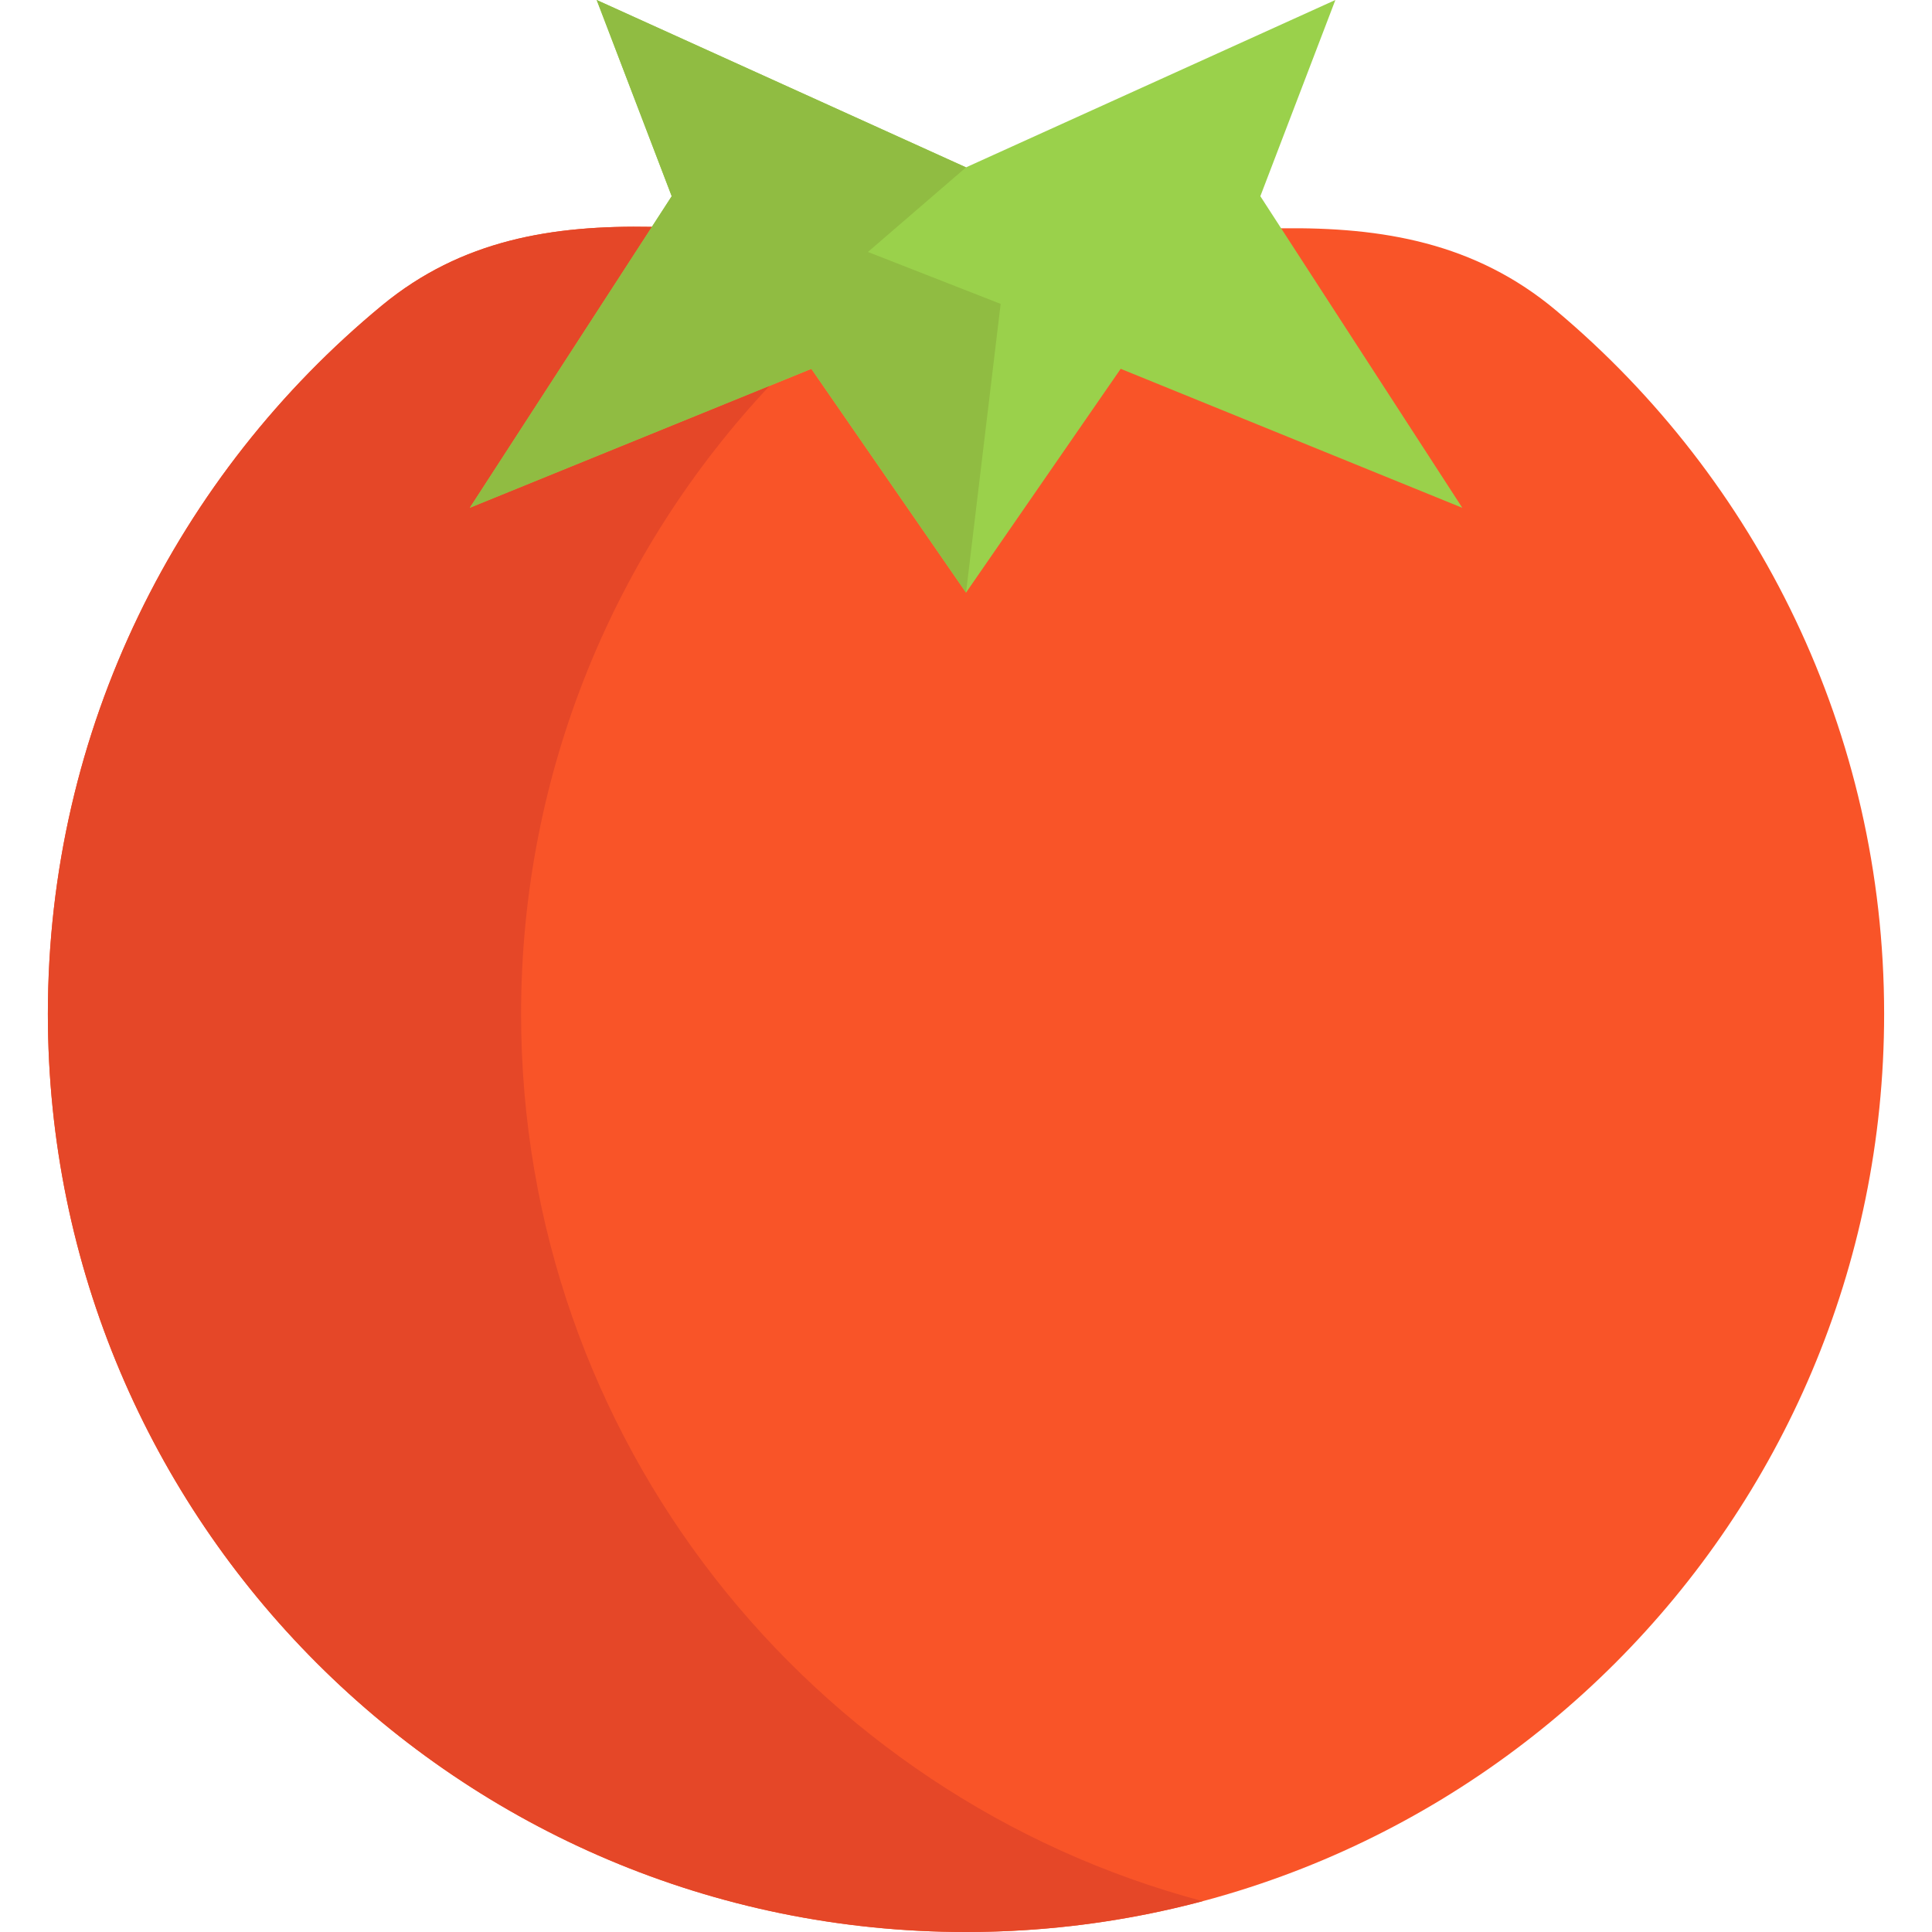
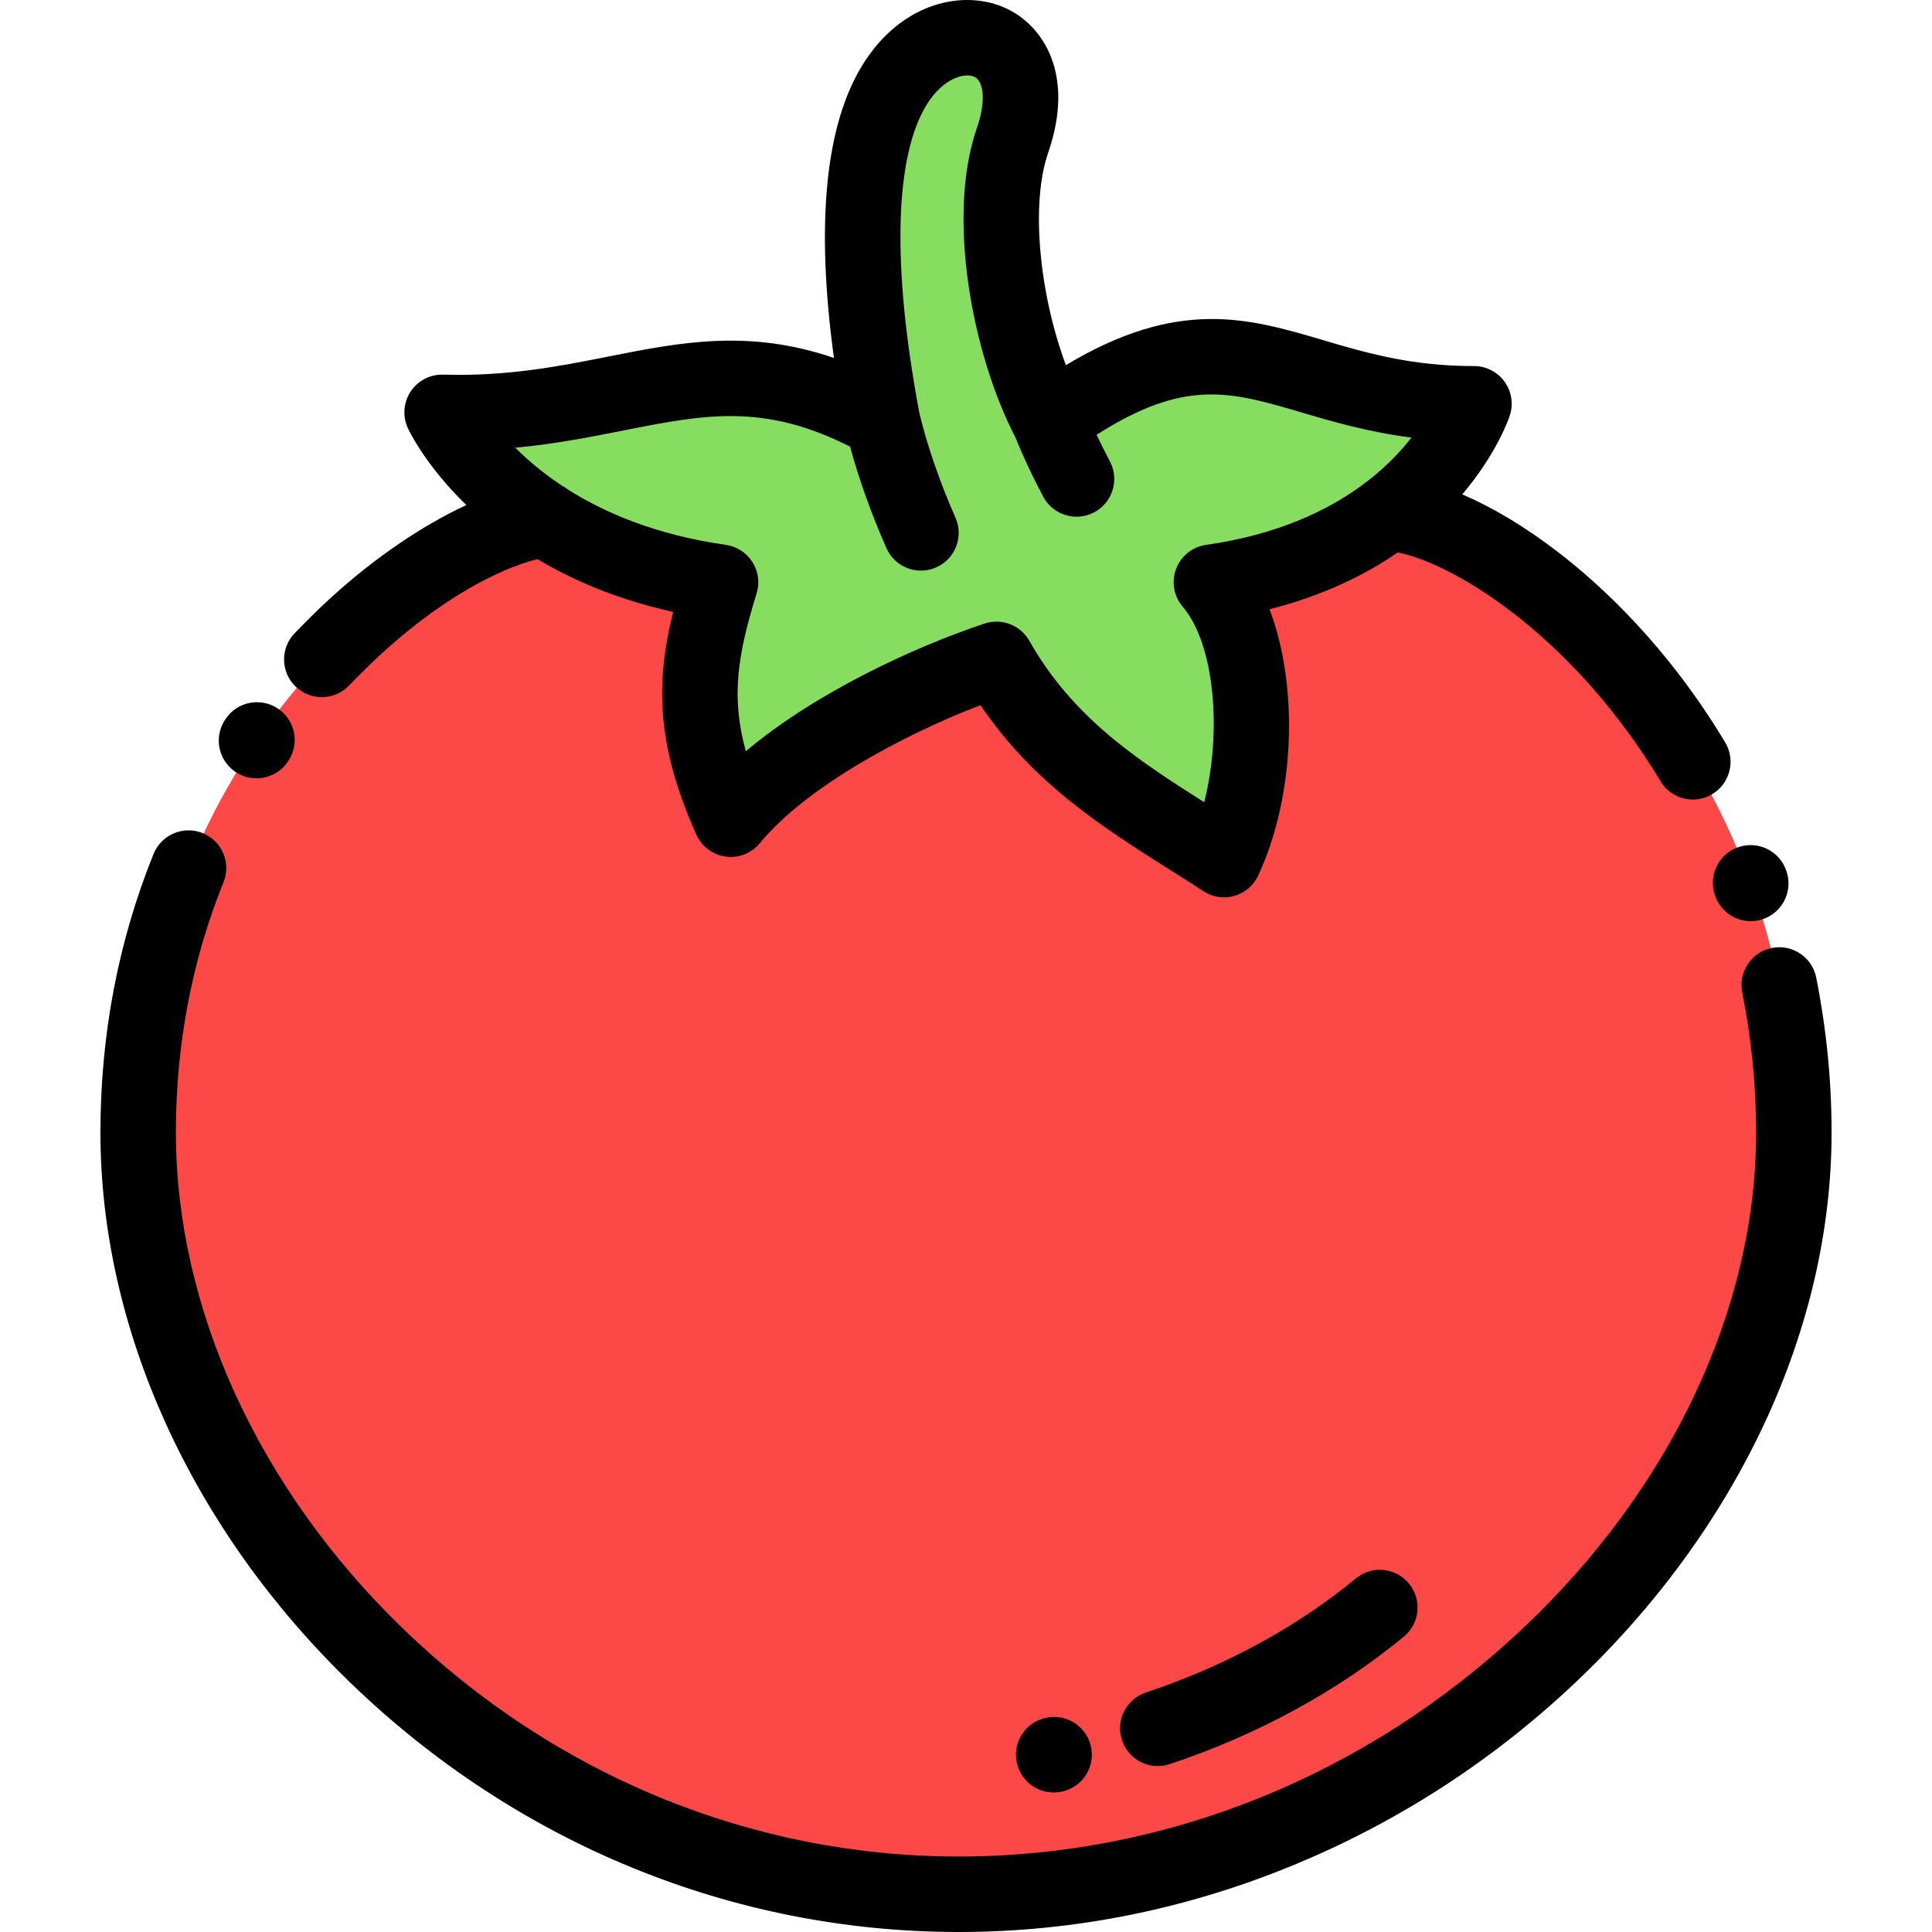
- <svg xmlns="http://www.w3.org/2000/svg" version="1.1" id="Layer_1" x="0px" y="0px" viewBox="0 0 512 512" style="enable-background:new 0 0 512 512;" xml:space="preserve">
-   <path style="fill:#F95428;" d="M412.416,82.31c53.13,44.627,86.898,111.567,86.898,186.383C499.314,403.063,390.377,512,256.008,512  C121.623,512,12.686,403.063,12.686,268.694c0-75.596,34.472-143.133,88.55-187.76c21.136-17.435,45.269-21.304,71.513-20.815  l166.762,0.382C366.336,60.165,390.943,64.279,412.416,82.31z" />
-   <polygon style="fill:#9AD14B;" points="387.533,134.584 296.995,97.742 256.008,157.05 215.021,97.742 124.482,134.584   172.749,60.119 178.01,51.998 158.128,0 256.008,44.352 353.887,0 334.005,51.998 339.511,60.502 " />
-   <path style="fill:#E54728;" d="M138.094,268.694c0-64.394,25.025-122.93,65.864-166.45l-79.475,32.34l48.267-74.465  c-26.244-0.489-50.377,3.38-71.513,20.815c-54.078,44.627-88.55,112.163-88.55,187.76C12.686,403.063,121.623,512,256.008,512  c21.682,0,42.695-2.852,62.701-8.173C214.718,476.167,138.094,381.383,138.094,268.694z" />
-   <polygon style="fill:#90BC42;" points="265.184,80.536 256.008,157.05 215.021,97.742 124.482,134.584 172.749,60.119   178.01,51.998 158.128,0 256.008,44.352 230.008,66.772 " />
+ <svg xmlns="http://www.w3.org/2000/svg" version="1.1" id="Capa_1" x="0px" y="0px" viewBox="0 0 512 512" style="enable-background:new 0 0 512 512;" xml:space="preserve">
+   <g>
+     <path style="fill:#87DD60;" d="M278.123,111.612c-10.866-20.706-16.777-54.24-9.801-74.402   c9.991-28.877-17.725-36.26-31.082-14.996c-10.82,17.225-10.901,49.528-3.367,89.397c-44.544-24.851-67.078-0.885-116.708-2.336   c0,0,7.058,15.283,27.208,28.341c0.001,0,0.002,0,0.002,0.001c11.167,7.236,26.354,13.789,46.589,16.681   c-7.368,23.766-8.183,38.361,2.684,62.797c14.464-17.6,45.102-33.9,70.418-42.358c15.262,26.848,38.518,38.862,60.309,53.067   c10.761-23.24,9.494-58.514-3.343-73.506c21.155-3.022,36.206-10.362,46.767-18.383c17.769-13.493,22.818-28.909,22.818-28.909   C339.579,107.065,327.735,76.007,278.123,111.612z" />
+     <path style="fill:#FD4848;" d="M144.372,137.616C144.373,137.617,144.373,137.617,144.372,137.616L144.372,137.616z    M144.375,137.616C144.374,137.616,144.373,137.616,144.375,137.616L144.375,137.616z M264.066,174.736   c15.262,26.848,38.518,38.862,60.309,53.067c10.761-23.24,9.494-58.514-3.343-73.506c21.155-3.022,36.206-10.362,46.766-18.384   c32.923,2.387,107.587,62.882,107.587,164.203S375.217,501.997,254.052,501.997c-121.163,0-217.441-101.126-217.441-201.88   c0-100.752,75.097-158.015,107.761-162.502c11.169,7.237,26.357,13.791,46.591,16.682c-7.368,23.766-8.183,38.361,2.684,62.797   C208.111,199.495,238.749,183.194,264.066,174.736z" />
+   </g>
+   <path d="M277.707,455.144c-0.044,0.007-0.195,0.034-0.246,0.043c-5.435,0.966-9.039,6.149-8.077,11.585  c0.858,4.848,5.092,8.254,9.853,8.254c0.579,0,1.167-0.051,1.757-0.155c5.448-0.908,9.128-6.06,8.221-11.508  C288.306,457.916,283.148,454.235,277.707,455.144z" />
+   <path d="M359.308,418.304c-15.631,12.893-34.869,23.346-55.636,30.226c-5.243,1.737-8.085,7.395-6.349,12.638  c1.392,4.199,5.298,6.858,9.491,6.858c1.043,0,2.103-0.165,3.146-0.51c23.091-7.649,44.556-19.332,62.073-33.783  c4.261-3.514,4.865-9.817,1.351-14.078C369.871,415.393,363.569,414.788,359.308,418.304z" />
+   <path d="M62.368,204.542c1.719,1.165,3.671,1.724,5.602,1.724c3.205,0,6.353-1.537,8.287-4.389l0.085-0.126  c3.126-4.553,1.968-10.778-2.585-13.904s-10.777-1.968-13.904,2.585l-0.151,0.221C56.602,195.225,57.795,201.443,62.368,204.542z" />
+   <path d="M481.323,259.087c-1.068-5.419-6.327-8.944-11.746-7.875s-8.944,6.328-7.875,11.746c2.475,12.543,3.679,24.699,3.684,37.163  c0.016,46.547-22.606,94.53-62.067,131.649c-41.291,38.839-94.3,60.229-149.263,60.229c-54.637,0-106.917-21.433-147.21-60.35  c-38.277-36.971-60.231-84.912-60.231-131.531c0-23.304,4.246-45.616,12.619-66.315c2.071-5.12-0.4-10.949-5.52-13.02  c-5.121-2.071-10.95,0.4-13.02,5.52c-9.342,23.094-14.079,47.929-14.079,73.816c0,52.014,24.179,105.198,66.337,145.917  C136.992,488.573,194.207,512,254.055,512c30.645,0,60.774-6.078,89.549-18.065c27.174-11.319,51.875-27.333,73.418-47.597  c43.465-40.883,68.383-94.18,68.364-146.223C485.381,286.338,484.051,272.917,481.323,259.087z" />
+   <path d="M454.509,237.364l0.095,0.26c1.506,4.016,5.318,6.495,9.369,6.495c1.165,0,2.352-0.205,3.507-0.639  c5.171-1.939,7.793-7.7,5.853-12.871c-0.001-0.004-0.017-0.047-0.018-0.051c-1.871-5.193-7.587-7.869-12.785-6.001  C455.337,226.425,452.644,232.168,454.509,237.364z" />
+   <path d="M85.28,184.753c2.622,0,5.24-1.025,7.203-3.062c1.851-1.921,4.302-4.373,5.959-5.962  c17.45-16.73,33.815-25.034,43.964-27.548c9.521,5.668,21.364,10.741,35.964,13.986c-4.74,19.332-4.301,35.511,6.141,58.992  c1.409,3.168,4.358,5.38,7.794,5.846c3.435,0.467,6.867-0.881,9.069-3.56c11.97-14.566,37.285-28.45,58.465-36.565  c14.022,20.753,32.423,32.39,50.278,43.683c2.901,1.835,5.902,3.733,8.797,5.62c1.642,1.07,3.542,1.623,5.461,1.623  c0.925,0,1.854-0.128,2.761-0.389c2.79-0.801,5.094-2.775,6.313-5.41c9.944-21.477,10.62-50.566,2.983-70.551  c14.106-3.573,25.254-9.027,34.014-15.067c16.465,3.456,47.298,23.519,69.598,60.645c1.876,3.123,5.186,4.852,8.582,4.852  c1.752,0,3.527-0.461,5.14-1.429c4.734-2.844,6.267-8.987,3.423-13.721c-15.196-25.299-32.647-41.52-44.612-50.674  c-8.541-6.534-17.046-11.611-25.061-15.052c9.132-10.762,12.33-20.059,12.602-20.89c0.999-3.048,0.475-6.39-1.409-8.986  c-1.881-2.593-4.891-4.127-8.094-4.127c-0.055,0.002-0.099,0-0.148,0c-16.557,0-28.437-3.506-39.926-6.896  c-19.593-5.781-38.198-11.272-68.071,6.655c-7.104-19.123-9.354-42.826-4.698-56.286c7.214-20.848-1.36-33.582-10.895-38.152  c-11.058-5.3-27.698-1.999-38.105,14.568c-10.05,16-12.65,42.179-7.773,77.962c-22.616-7.737-40.733-4.145-59.694-0.387  c-13.165,2.61-26.781,5.307-43.848,4.81c-3.457-0.103-6.729,1.595-8.636,4.485c-1.909,2.889-2.186,6.56-0.734,9.704  c0.367,0.795,4.741,9.941,15.5,20.376c-12.748,5.909-26.537,15.512-38.986,27.446c-1.826,1.751-4.507,4.433-6.521,6.523  c-3.832,3.978-3.714,10.308,0.264,14.14C80.283,183.823,82.783,184.753,85.28,184.753z M165.194,114.09  c21.391-4.24,37.151-7.352,60.088,4.282c2.332,8.604,5.682,17.989,9.638,26.905c1.655,3.73,5.313,5.947,9.146,5.947  c1.355,0,2.732-0.277,4.05-0.862c5.048-2.24,7.325-8.148,5.085-13.196c-4.074-9.181-7.546-19.25-9.549-27.665  c-7.351-39.044-6.624-68.149,2.055-81.966c4.339-6.907,10.039-8.36,12.523-7.171c2.205,1.057,3.346,5.757,0.64,13.577  c-8.099,23.41-1.221,59.829,10.147,81.827c1.995,4.951,4.559,10.416,7.442,15.849c1.796,3.385,5.26,5.314,8.842,5.314  c1.581,0,3.186-0.376,4.68-1.169c4.878-2.589,6.733-8.643,4.145-13.521c-1.254-2.363-2.43-4.719-3.514-7.018  c23.504-14.99,35.475-11.474,54.268-5.927c8.107,2.392,17.591,5.19,29.165,6.671c-2.803,3.603-6.595,7.628-11.627,11.525  c-0.46,0.294-0.897,0.622-1.303,0.986c-9.333,6.891-22.676,13.232-41.498,15.922c-3.612,0.516-6.657,2.958-7.943,6.373  c-1.287,3.415-0.611,7.259,1.762,10.031c8.404,9.814,10.476,32.88,5.694,51.794c-17.936-11.355-34.773-22.399-46.371-42.802  c-1.816-3.196-5.177-5.06-8.694-5.06c-1.055,0-2.123,0.167-3.168,0.517c-19.241,6.428-45.011,18.507-63.248,33.825  c-3.992-14.477-2.171-25.571,2.866-41.818c0.868-2.797,0.465-5.833-1.101-8.308c-1.566-2.475-4.138-4.139-7.037-4.553  c-18.203-2.6-31.821-8.329-41.818-14.633c-0.488-0.384-1.011-0.721-1.562-1.009c-5.107-3.376-9.212-6.876-12.446-10.117  C147.191,117.658,156.56,115.801,165.194,114.09z" />
  <g>
</g>
  <g>
</g>
  <g>
</g>
  <g>
</g>
  <g>
</g>
  <g>
</g>
  <g>
</g>
  <g>
</g>
  <g>
</g>
  <g>
</g>
  <g>
</g>
  <g>
</g>
  <g>
</g>
  <g>
</g>
  <g>
</g>
</svg>
